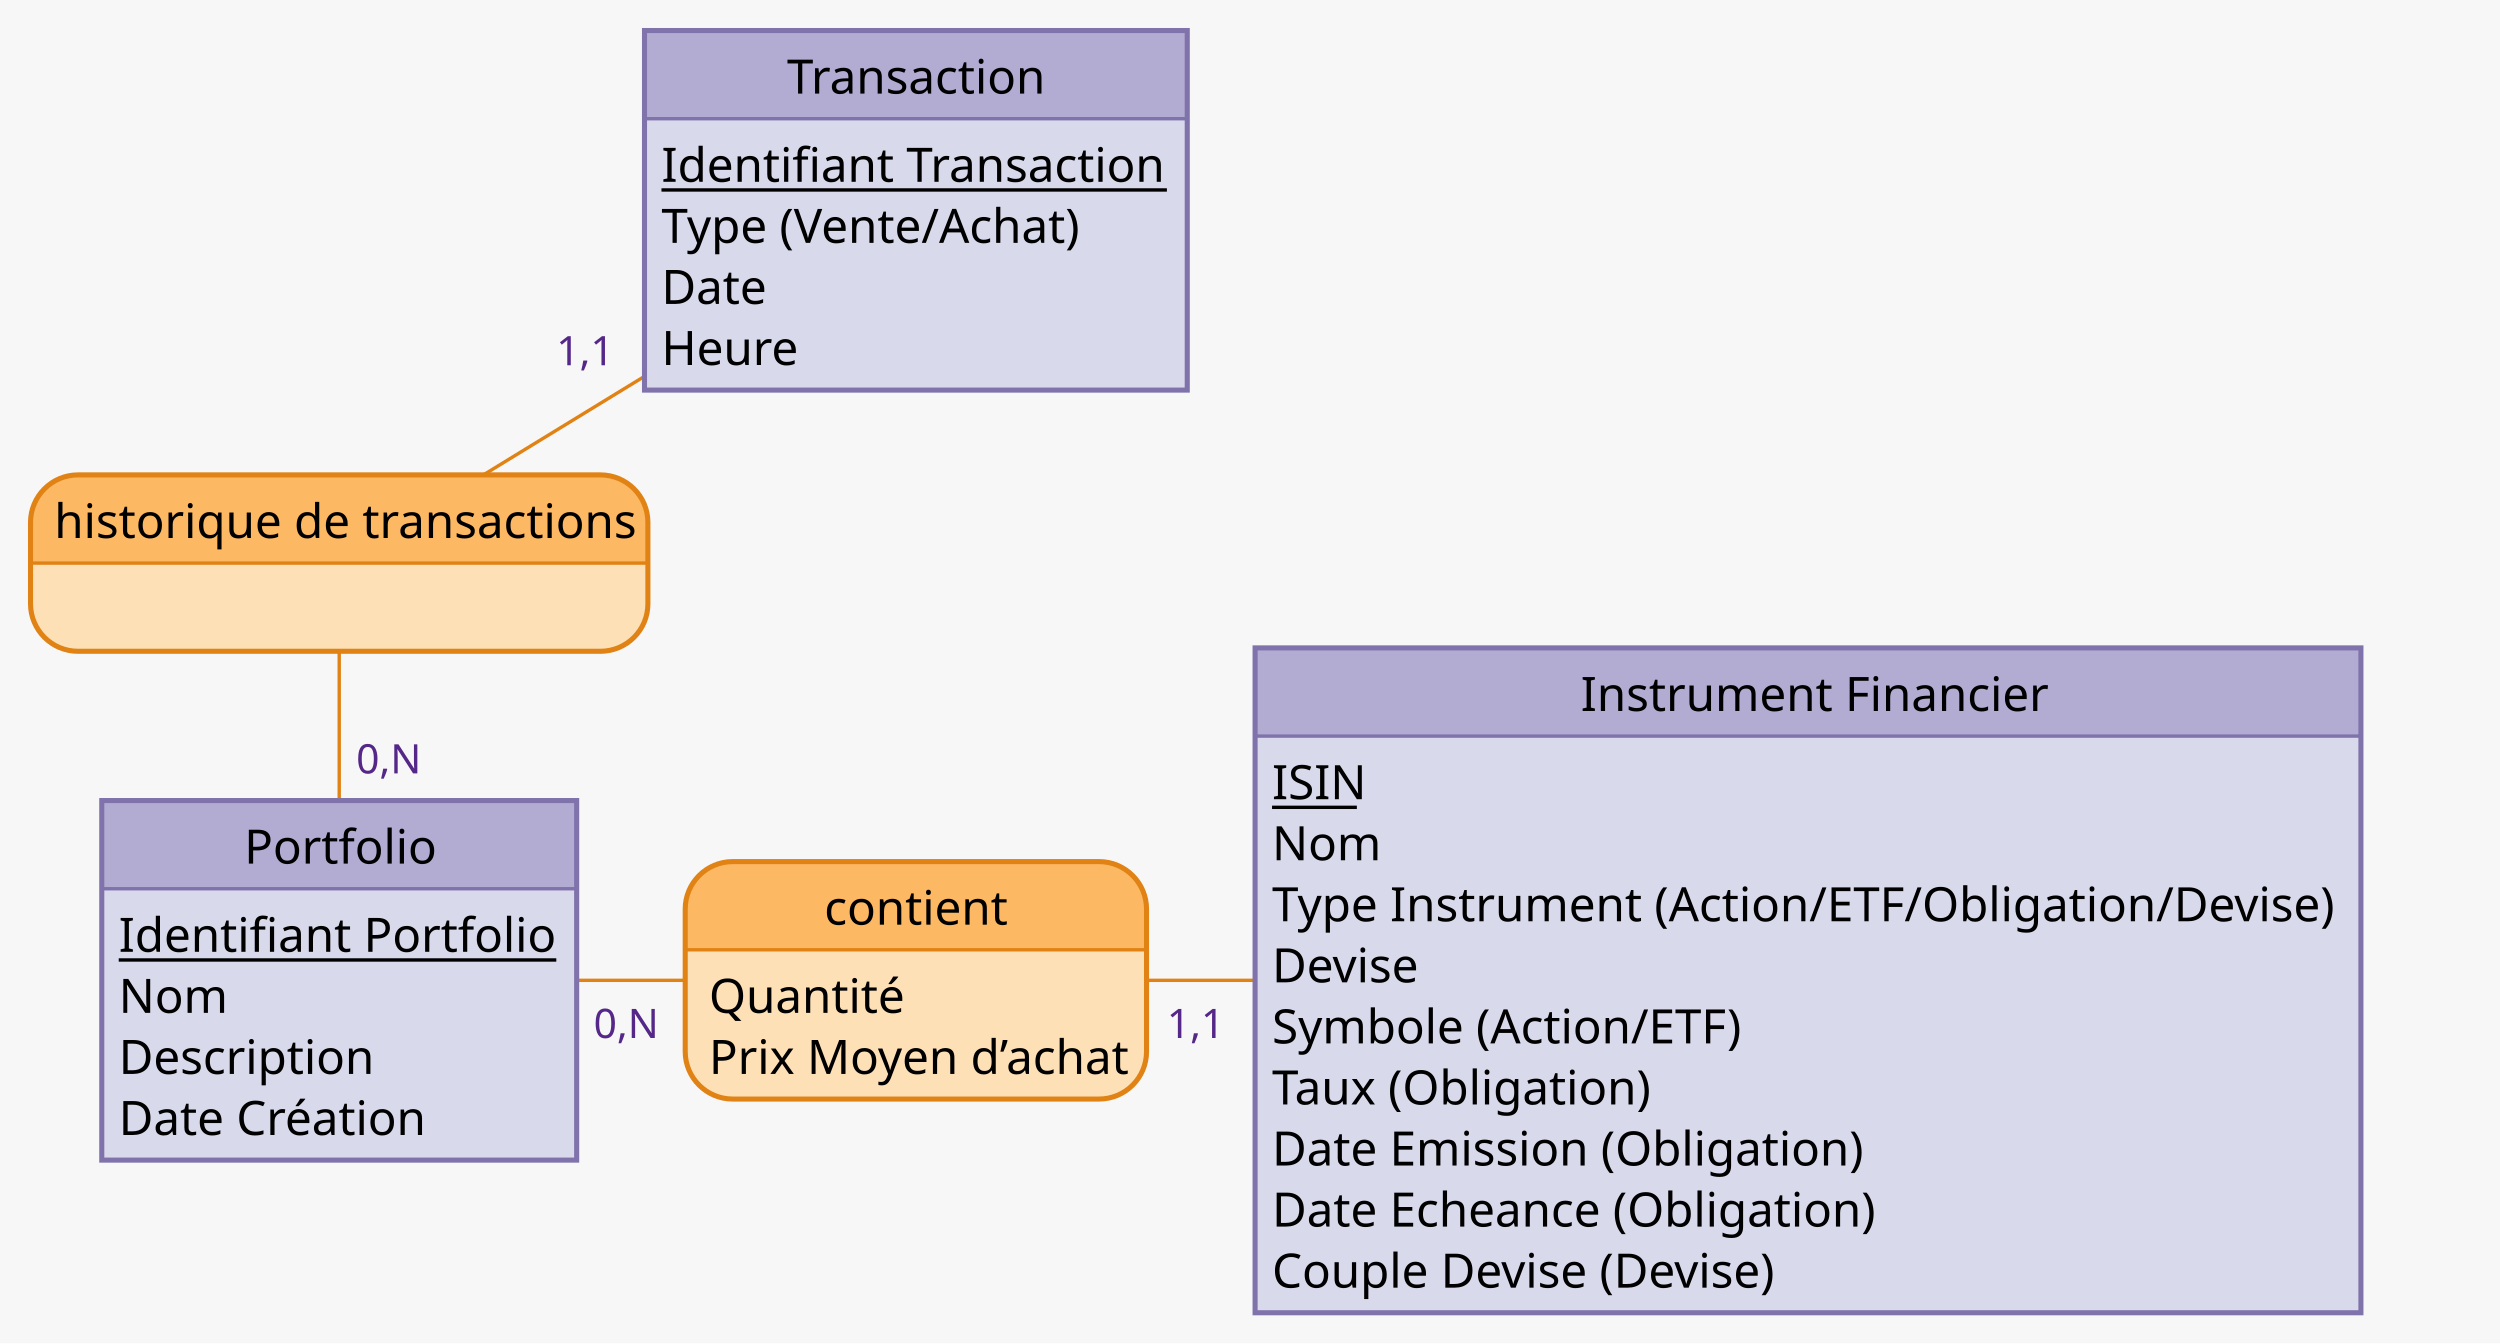
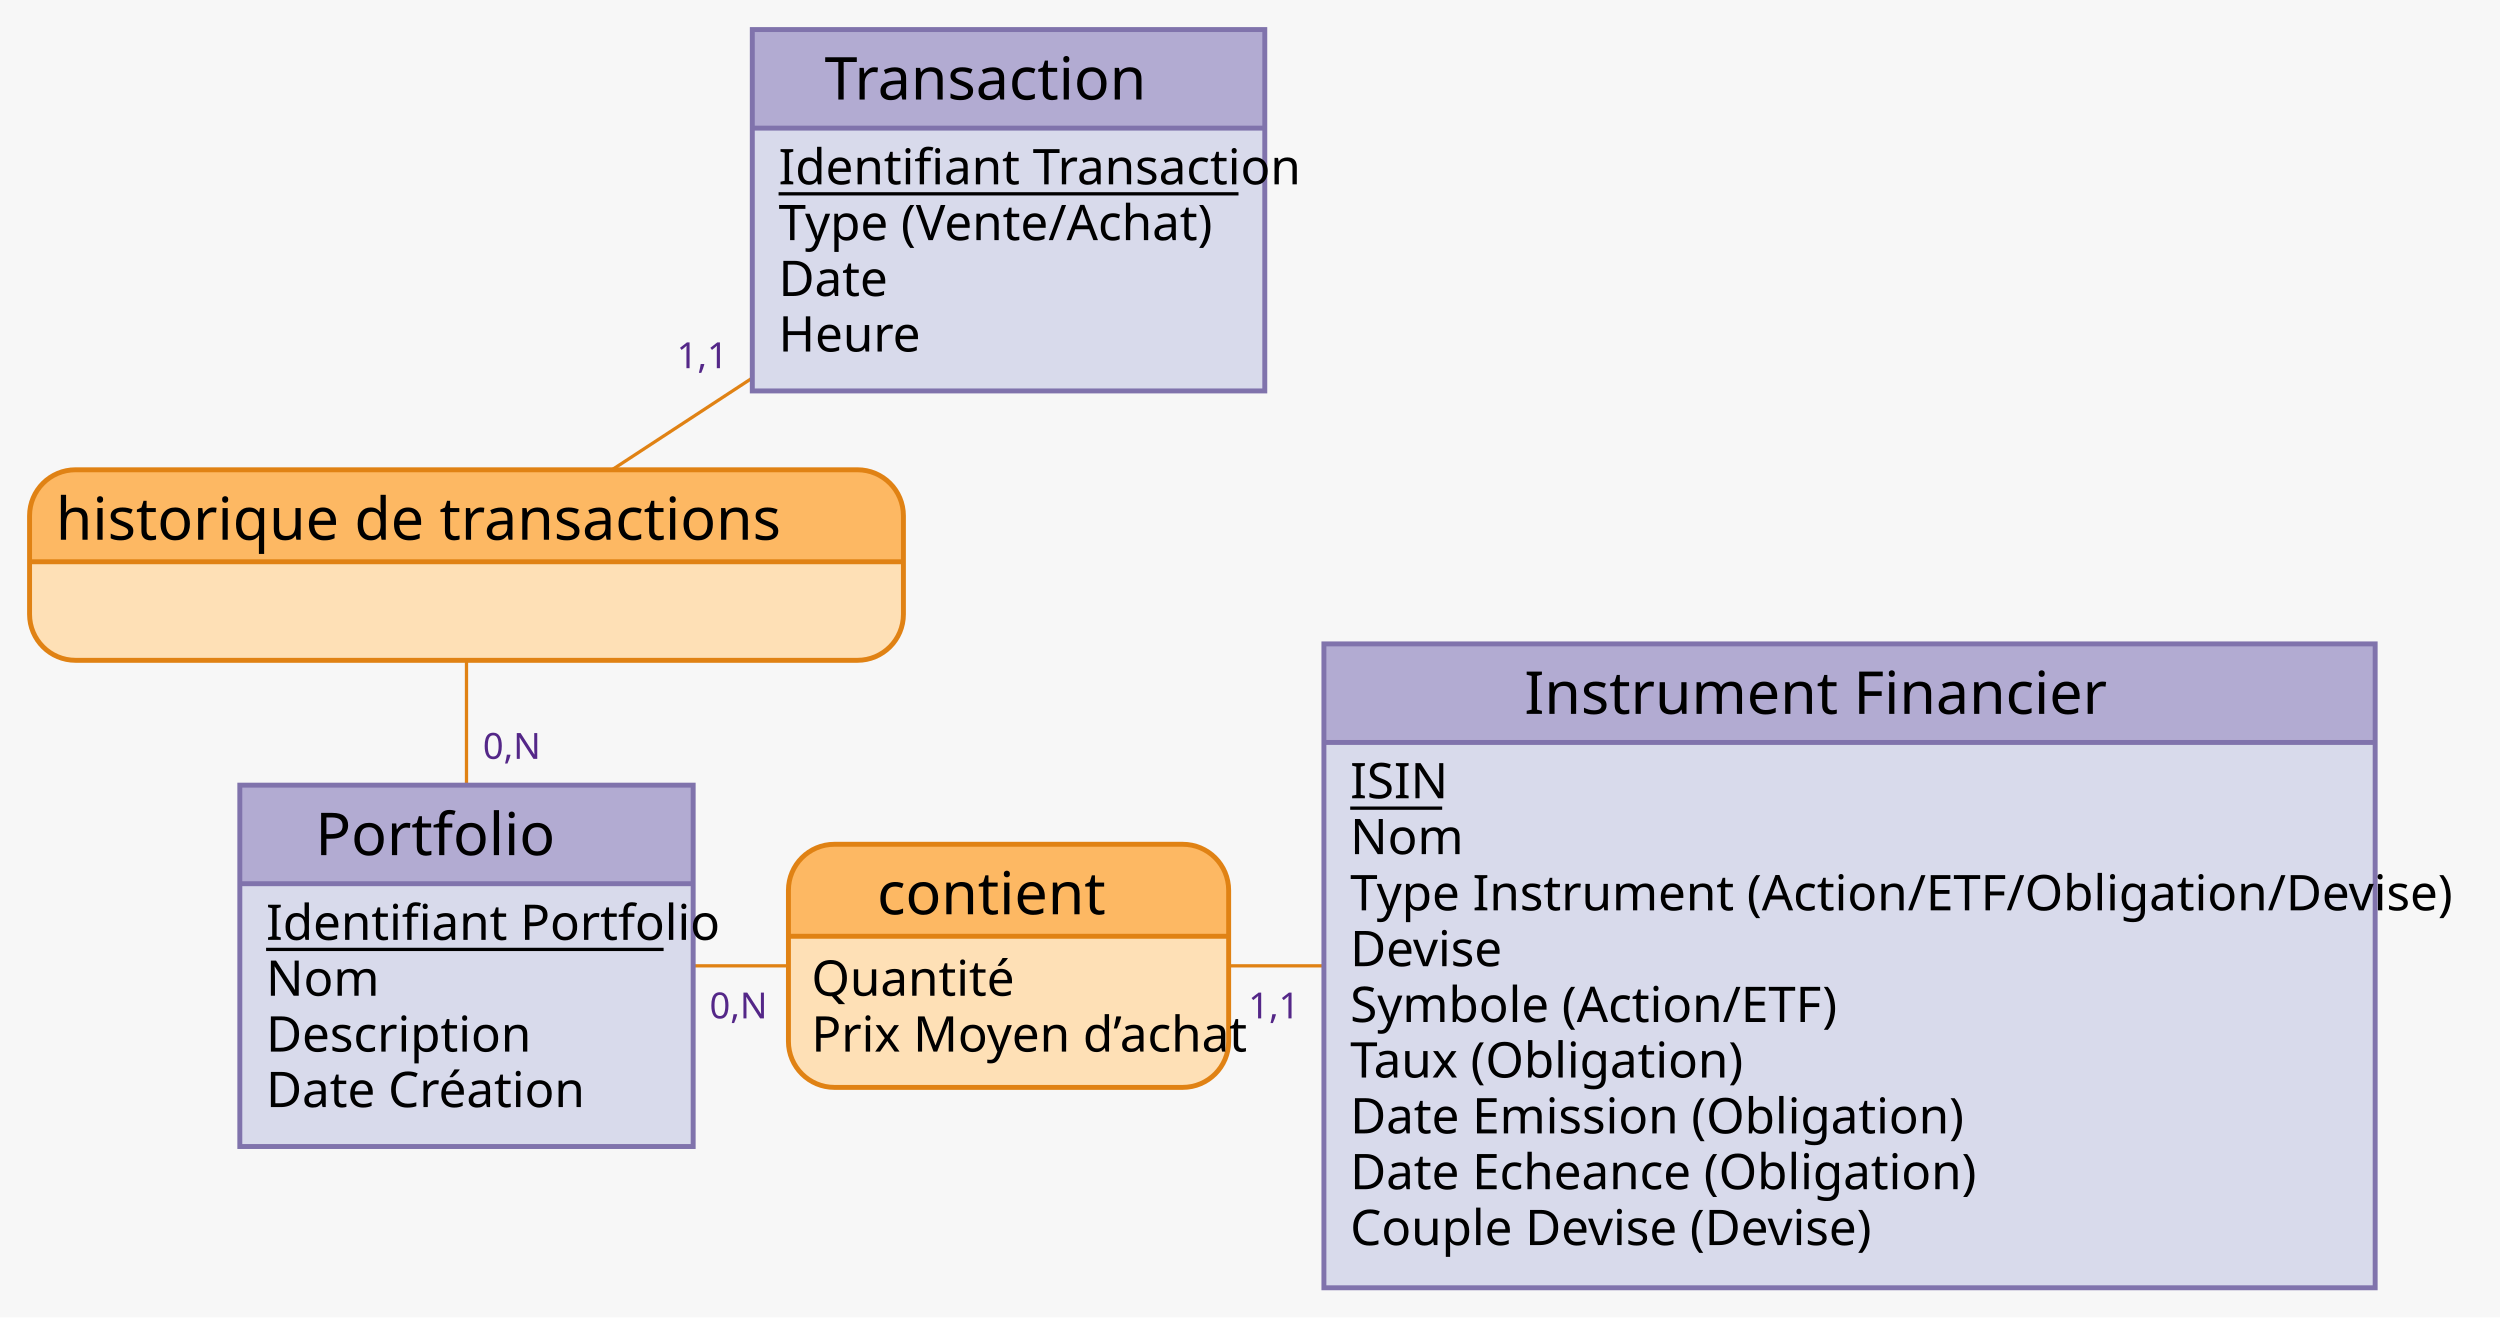
- <svg xmlns="http://www.w3.org/2000/svg" width="737" height="396" viewBox="0 0 737 396">
-   <rect x="0" y="0" width="737" height="396" fill="#f7f7f7" stroke="none" stroke-width="0" />
+ <svg xmlns="http://www.w3.org/2000/svg" width="761" height="401" viewBox="0 0 761 401">
+   <rect x="0" y="0" width="761" height="401" fill="#f7f7f7" stroke="none" stroke-width="0" />
  <g>
-     <line x1="100" y1="289" x2="100" y2="166" stroke="#e08214" stroke-width="1" />
-     <line x1="270" y1="62" x2="100" y2="166" stroke="#e08214" stroke-width="1" />
+     <line x1="142" y1="294" x2="142" y2="172" stroke="#e08214" stroke-width="1" />
+     <line x1="307" y1="64" x2="142" y2="172" stroke="#e08214" stroke-width="1" />
    <g>
-       <path d="M177 140 a14 14 90 0 1 14 14 V166 h-182 V154 a14 14 90 0 1 14 -14" fill="#fdb863" stroke="#fdb863" stroke-width="0" />
-       <path d="M191 166 v12 a14 14 90 0 1 -14 14 H23 a14 14 90 0 1 -14 -14 V166 H182" fill="#fee0b6" stroke="#fee0b6" stroke-width="0" />
-       <rect x="9" y="140" width="182" height="52" fill="none" rx="14" stroke="#e08214" stroke-width="1.5" />
-       <line x1="9" y1="166" x2="191" y2="166" stroke="#e08214" stroke-width="1" />
-       <text x="16" y="158.6" fill="#000000" font-family="Trebuchet MS" font-size="14">historique de transactions</text>
+       <path d="M261 143 a14 14 90 0 1 14 14 V171 h-266 V157 a14 14 90 0 1 14 -14" fill="#fdb863" stroke="#fdb863" stroke-width="0" />
+       <path d="M275 171 v16 a14 14 90 0 1 -14 14 H23 a14 14 90 0 1 -14 -14 V171 H266" fill="#fee0b6" stroke="#fee0b6" stroke-width="0" />
+       <rect x="9" y="143" width="266" height="58" fill="none" rx="14" stroke="#e08214" stroke-width="1.5" />
+       <line x1="9" y1="171" x2="275" y2="171" stroke="#e08214" stroke-width="1.5" />
+       <text x="17" y="164.3" fill="#000000" font-family="Copperplate" font-size="18">historique de transactions</text>
    </g>
-     <text x="105" y="228" fill="#542788" font-family="Verdana" font-size="12">0,N</text>
-     <text x="164" y="107.67" fill="#542788" font-family="Verdana" font-size="12">1,1</text>
+     <text x="147" y="231" fill="#542788" font-family="Futura" font-size="11">0,N</text>
+     <text x="206" y="112.08" fill="#542788" font-family="Futura" font-size="11">1,1</text>
  </g>
  <g>
-     <line x1="100" y1="289" x2="270" y2="289" stroke="#e08214" stroke-width="1" />
-     <line x1="533" y1="289" x2="270" y2="289" stroke="#e08214" stroke-width="1" />
+     <line x1="142" y1="294" x2="307" y2="294" stroke="#e08214" stroke-width="1" />
+     <line x1="563" y1="294" x2="307" y2="294" stroke="#e08214" stroke-width="1" />
    <g>
-       <path d="M324 254 a14 14 90 0 1 14 14 V280 h-136 V268 a14 14 90 0 1 14 -14" fill="#fdb863" stroke="#fdb863" stroke-width="0" />
-       <path d="M338 280 v30 a14 14 90 0 1 -14 14 H216 a14 14 90 0 1 -14 -14 V280 H136" fill="#fee0b6" stroke="#fee0b6" stroke-width="0" />
-       <rect x="202" y="254" width="136" height="70" fill="none" rx="14" stroke="#e08214" stroke-width="1.5" />
-       <line x1="202" y1="280" x2="338" y2="280" stroke="#e08214" stroke-width="1" />
-       <text x="243" y="272.6" fill="#000000" font-family="Trebuchet MS" font-size="14">contient</text>
-       <text x="209" y="298.6" fill="#000000" font-family="Trebuchet MS" font-size="14">Quantité</text>
-       <text x="209" y="316.6" fill="#000000" font-family="Trebuchet MS" font-size="14">Prix Moyen d’achat</text>
+       <path d="M360 257 a14 14 90 0 1 14 14 V285 h-134 V271 a14 14 90 0 1 14 -14" fill="#fdb863" stroke="#fdb863" stroke-width="0" />
+       <path d="M374 285 v32 a14 14 90 0 1 -14 14 H254 a14 14 90 0 1 -14 -14 V285 H134" fill="#fee0b6" stroke="#fee0b6" stroke-width="0" />
+       <rect x="240" y="257" width="134" height="74" fill="none" rx="14" stroke="#e08214" stroke-width="1.5" />
+       <line x1="240" y1="285" x2="374" y2="285" stroke="#e08214" stroke-width="1.5" />
+       <text x="267" y="278.3" fill="#000000" font-family="Copperplate" font-size="18">contient</text>
+       <text x="247" y="303.1" fill="#000000" font-family="Gill Sans" font-size="15">Quantité</text>
+       <text x="247" y="320.1" fill="#000000" font-family="Gill Sans" font-size="15">Prix Moyen d’achat</text>
    </g>
-     <text x="175" y="306" fill="#542788" font-family="Verdana" font-size="12">0,N</text>
-     <text x="344" y="306" fill="#542788" font-family="Verdana" font-size="12">1,1</text>
+     <text x="216" y="310" fill="#542788" font-family="Futura" font-size="11">0,N</text>
+     <text x="380" y="310" fill="#542788" font-family="Futura" font-size="11">1,1</text>
  </g>
  <g>
    <g>
-       <rect x="190" y="9" width="160" height="26" fill="#b2abd2" stroke="none" stroke-width="0" opacity="1" />
-       <rect x="190" y="35" width="160" height="80" fill="#d8daeb" stroke="none" stroke-width="0" opacity="1" />
-       <rect x="190" y="9" width="160" height="106" fill="none" stroke="#8073ac" stroke-width="1.5" opacity="1" />
-       <line x1="190" y1="35" x2="350" y2="35" stroke="#8073ac" stroke-width="1" />
+       <rect x="229" y="9" width="156" height="30" fill="#b2abd2" stroke="none" stroke-width="0" opacity="1" />
+       <rect x="229" y="39" width="156" height="80" fill="#d8daeb" stroke="none" stroke-width="0" opacity="1" />
+       <rect x="229" y="9" width="156" height="110" fill="none" stroke="#8073ac" stroke-width="1.5" opacity="1" />
+       <line x1="229" y1="39" x2="385" y2="39" stroke="#8073ac" stroke-width="1.5" />
    </g>
-     <text x="232" y="27.6" fill="#000000" font-family="Trebuchet MS" font-size="14">Transaction</text>
-     <text x="195" y="53.6" fill="#000000" font-family="Trebuchet MS" font-size="14">Identifiant Transaction</text>
-     <line x1="195" y1="56" x2="344" y2="56" stroke="#000000" stroke-width="1" />
-     <text x="195" y="71.6" fill="#000000" font-family="Trebuchet MS" font-size="14">Type (Vente/Achat)</text>
-     <text x="195" y="89.6" fill="#000000" font-family="Trebuchet MS" font-size="14">Date</text>
-     <text x="195" y="107.6" fill="#000000" font-family="Trebuchet MS" font-size="14">Heure</text>
+     <text x="251" y="30.3" fill="#000000" font-family="Copperplate" font-size="18">Transaction</text>
+     <text x="237" y="56.1" fill="#000000" font-family="Gill Sans" font-size="15">Identifiant Transaction</text>
+     <line x1="237" y1="59" x2="377" y2="59" stroke="#000000" stroke-width="1" />
+     <text x="237" y="73.1" fill="#000000" font-family="Gill Sans" font-size="15">Type (Vente/Achat)</text>
+     <text x="237" y="90.1" fill="#000000" font-family="Gill Sans" font-size="15">Date</text>
+     <text x="237" y="107" fill="#000000" font-family="Gill Sans" font-size="15">Heure</text>
  </g>
  <g>
    <g>
-       <rect x="30" y="236" width="140" height="26" fill="#b2abd2" stroke="none" stroke-width="0" opacity="1" />
-       <rect x="30" y="262" width="140" height="80" fill="#d8daeb" stroke="none" stroke-width="0" opacity="1" />
-       <rect x="30" y="236" width="140" height="106" fill="none" stroke="#8073ac" stroke-width="1.5" opacity="1" />
-       <line x1="30" y1="262" x2="170" y2="262" stroke="#8073ac" stroke-width="1" />
+       <rect x="73" y="239" width="138" height="30" fill="#b2abd2" stroke="none" stroke-width="0" opacity="1" />
+       <rect x="73" y="269" width="138" height="80" fill="#d8daeb" stroke="none" stroke-width="0" opacity="1" />
+       <rect x="73" y="239" width="138" height="110" fill="none" stroke="#8073ac" stroke-width="1.5" opacity="1" />
+       <line x1="73" y1="269" x2="211" y2="269" stroke="#8073ac" stroke-width="1.5" />
    </g>
-     <text x="72" y="254.6" fill="#000000" font-family="Trebuchet MS" font-size="14">Portfolio</text>
-     <text x="35" y="280.6" fill="#000000" font-family="Trebuchet MS" font-size="14">Identifiant Portfolio</text>
-     <line x1="35" y1="283" x2="164" y2="283" stroke="#000000" stroke-width="1" />
-     <text x="35" y="298.6" fill="#000000" font-family="Trebuchet MS" font-size="14">Nom</text>
-     <text x="35" y="316.6" fill="#000000" font-family="Trebuchet MS" font-size="14">Description</text>
-     <text x="35" y="334.6" fill="#000000" font-family="Trebuchet MS" font-size="14">Date Création</text>
+     <text x="96" y="260.3" fill="#000000" font-family="Copperplate" font-size="18">Portfolio</text>
+     <text x="81" y="286.1" fill="#000000" font-family="Gill Sans" font-size="15">Identifiant Portfolio</text>
+     <line x1="81" y1="289" x2="202" y2="289" stroke="#000000" stroke-width="1" />
+     <text x="81" y="303.1" fill="#000000" font-family="Gill Sans" font-size="15">Nom</text>
+     <text x="81" y="320.1" fill="#000000" font-family="Gill Sans" font-size="15">Description</text>
+     <text x="81" y="337" fill="#000000" font-family="Gill Sans" font-size="15">Date Création</text>
  </g>
  <g>
    <g>
-       <rect x="370" y="191" width="326" height="26" fill="#b2abd2" stroke="none" stroke-width="0" opacity="1" />
-       <rect x="370" y="217" width="326" height="170" fill="#d8daeb" stroke="none" stroke-width="0" opacity="1" />
-       <rect x="370" y="191" width="326" height="196" fill="none" stroke="#8073ac" stroke-width="1.5" opacity="1" />
-       <line x1="370" y1="217" x2="696" y2="217" stroke="#8073ac" stroke-width="1" />
+       <rect x="403" y="196" width="320" height="30" fill="#b2abd2" stroke="none" stroke-width="0" opacity="1" />
+       <rect x="403" y="226" width="320" height="166" fill="#d8daeb" stroke="none" stroke-width="0" opacity="1" />
+       <rect x="403" y="196" width="320" height="196" fill="none" stroke="#8073ac" stroke-width="1.5" opacity="1" />
+       <line x1="403" y1="226" x2="723" y2="226" stroke="#8073ac" stroke-width="1.5" />
    </g>
-     <text x="466" y="209.6" fill="#000000" font-family="Trebuchet MS" font-size="14">Instrument Financier</text>
-     <text x="375" y="235.6" fill="#000000" font-family="Trebuchet MS" font-size="14">ISIN</text>
-     <line x1="375" y1="238" x2="400" y2="238" stroke="#000000" stroke-width="1" />
-     <text x="375" y="253.6" fill="#000000" font-family="Trebuchet MS" font-size="14">Nom</text>
-     <text x="375" y="271.6" fill="#000000" font-family="Trebuchet MS" font-size="14">Type Instrument (Action/ETF/Obligation/Devise)</text>
-     <text x="375" y="289.6" fill="#000000" font-family="Trebuchet MS" font-size="14">Devise</text>
-     <text x="375" y="307.6" fill="#000000" font-family="Trebuchet MS" font-size="14">Symbole (Action/ETF)</text>
-     <text x="375" y="325.6" fill="#000000" font-family="Trebuchet MS" font-size="14">Taux (Obligation)</text>
-     <text x="375" y="343.6" fill="#000000" font-family="Trebuchet MS" font-size="14">Date Emission (Obligation)</text>
-     <text x="375" y="361.6" fill="#000000" font-family="Trebuchet MS" font-size="14">Date Echeance (Obligation)</text>
-     <text x="375" y="379.6" fill="#000000" font-family="Trebuchet MS" font-size="14">Couple Devise (Devise)</text>
+     <text x="464" y="217.3" fill="#000000" font-family="Copperplate" font-size="18">Instrument Financier</text>
+     <text x="411" y="243" fill="#000000" font-family="Gill Sans" font-size="15">ISIN</text>
+     <line x1="411" y1="246" x2="439" y2="246" stroke="#000000" stroke-width="1" />
+     <text x="411" y="260" fill="#000000" font-family="Gill Sans" font-size="15">Nom</text>
+     <text x="411" y="277.1" fill="#000000" font-family="Gill Sans" font-size="15">Type Instrument (Action/ETF/Obligation/Devise)</text>
+     <text x="411" y="294.1" fill="#000000" font-family="Gill Sans" font-size="15">Devise</text>
+     <text x="411" y="311.1" fill="#000000" font-family="Gill Sans" font-size="15">Symbole (Action/ETF)</text>
+     <text x="411" y="328" fill="#000000" font-family="Gill Sans" font-size="15">Taux (Obligation)</text>
+     <text x="411" y="345" fill="#000000" font-family="Gill Sans" font-size="15">Date Emission (Obligation)</text>
+     <text x="411" y="362" fill="#000000" font-family="Gill Sans" font-size="15">Date Echeance (Obligation)</text>
+     <text x="411" y="379" fill="#000000" font-family="Gill Sans" font-size="15">Couple Devise (Devise)</text>
  </g>
</svg>
